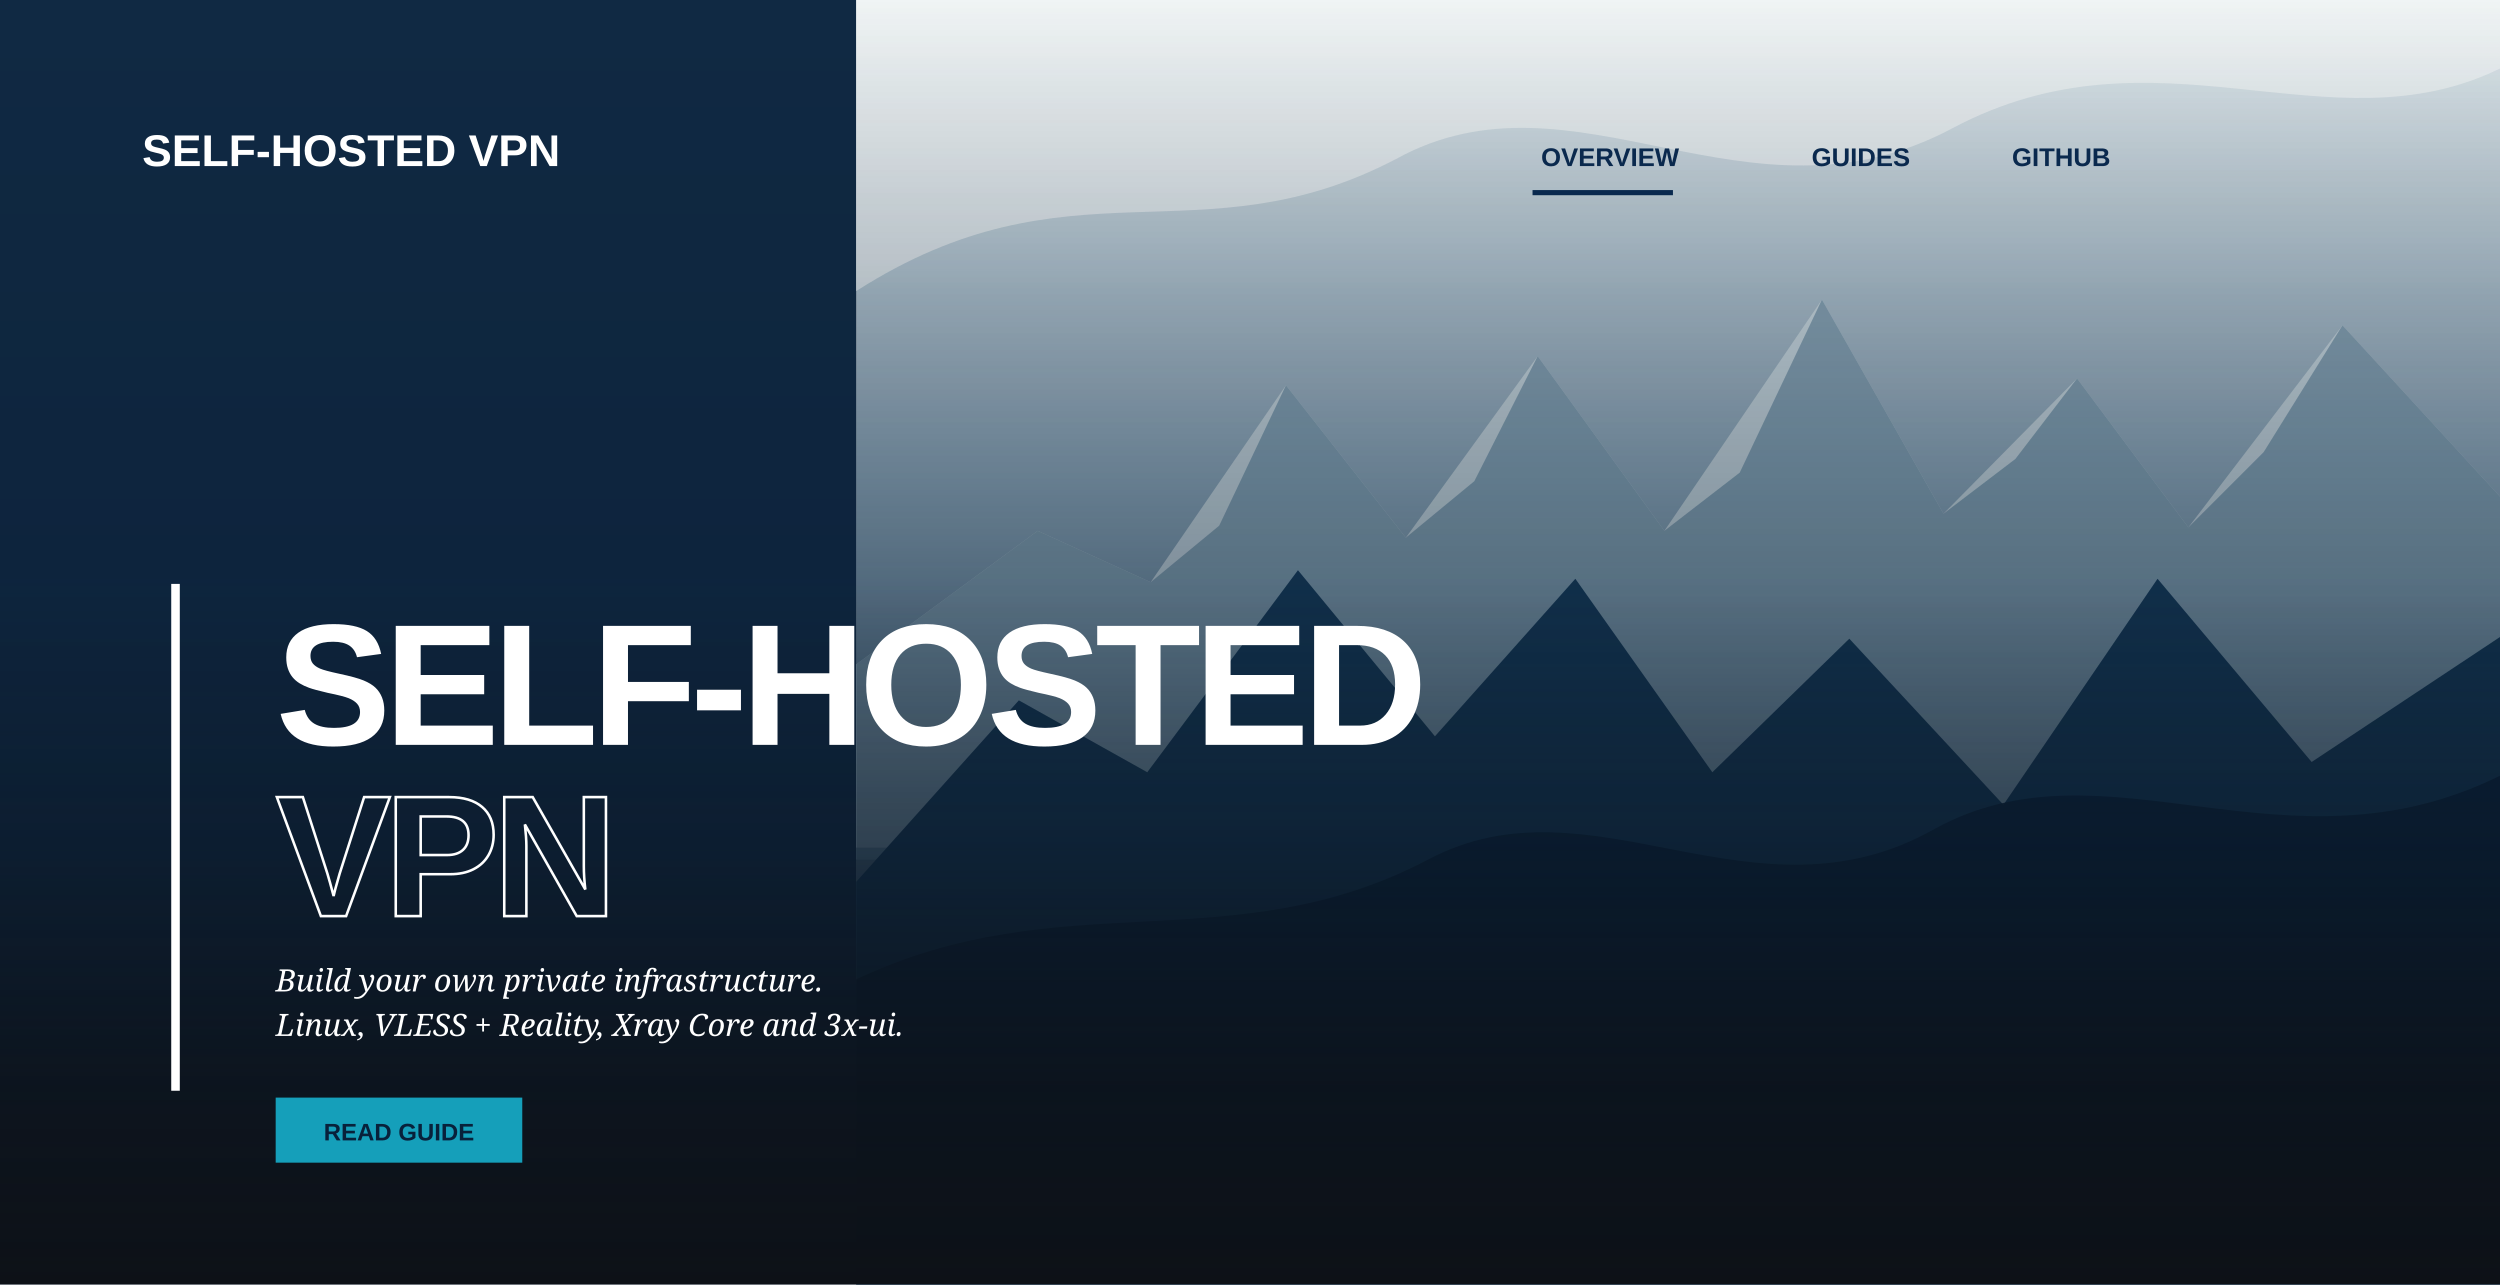
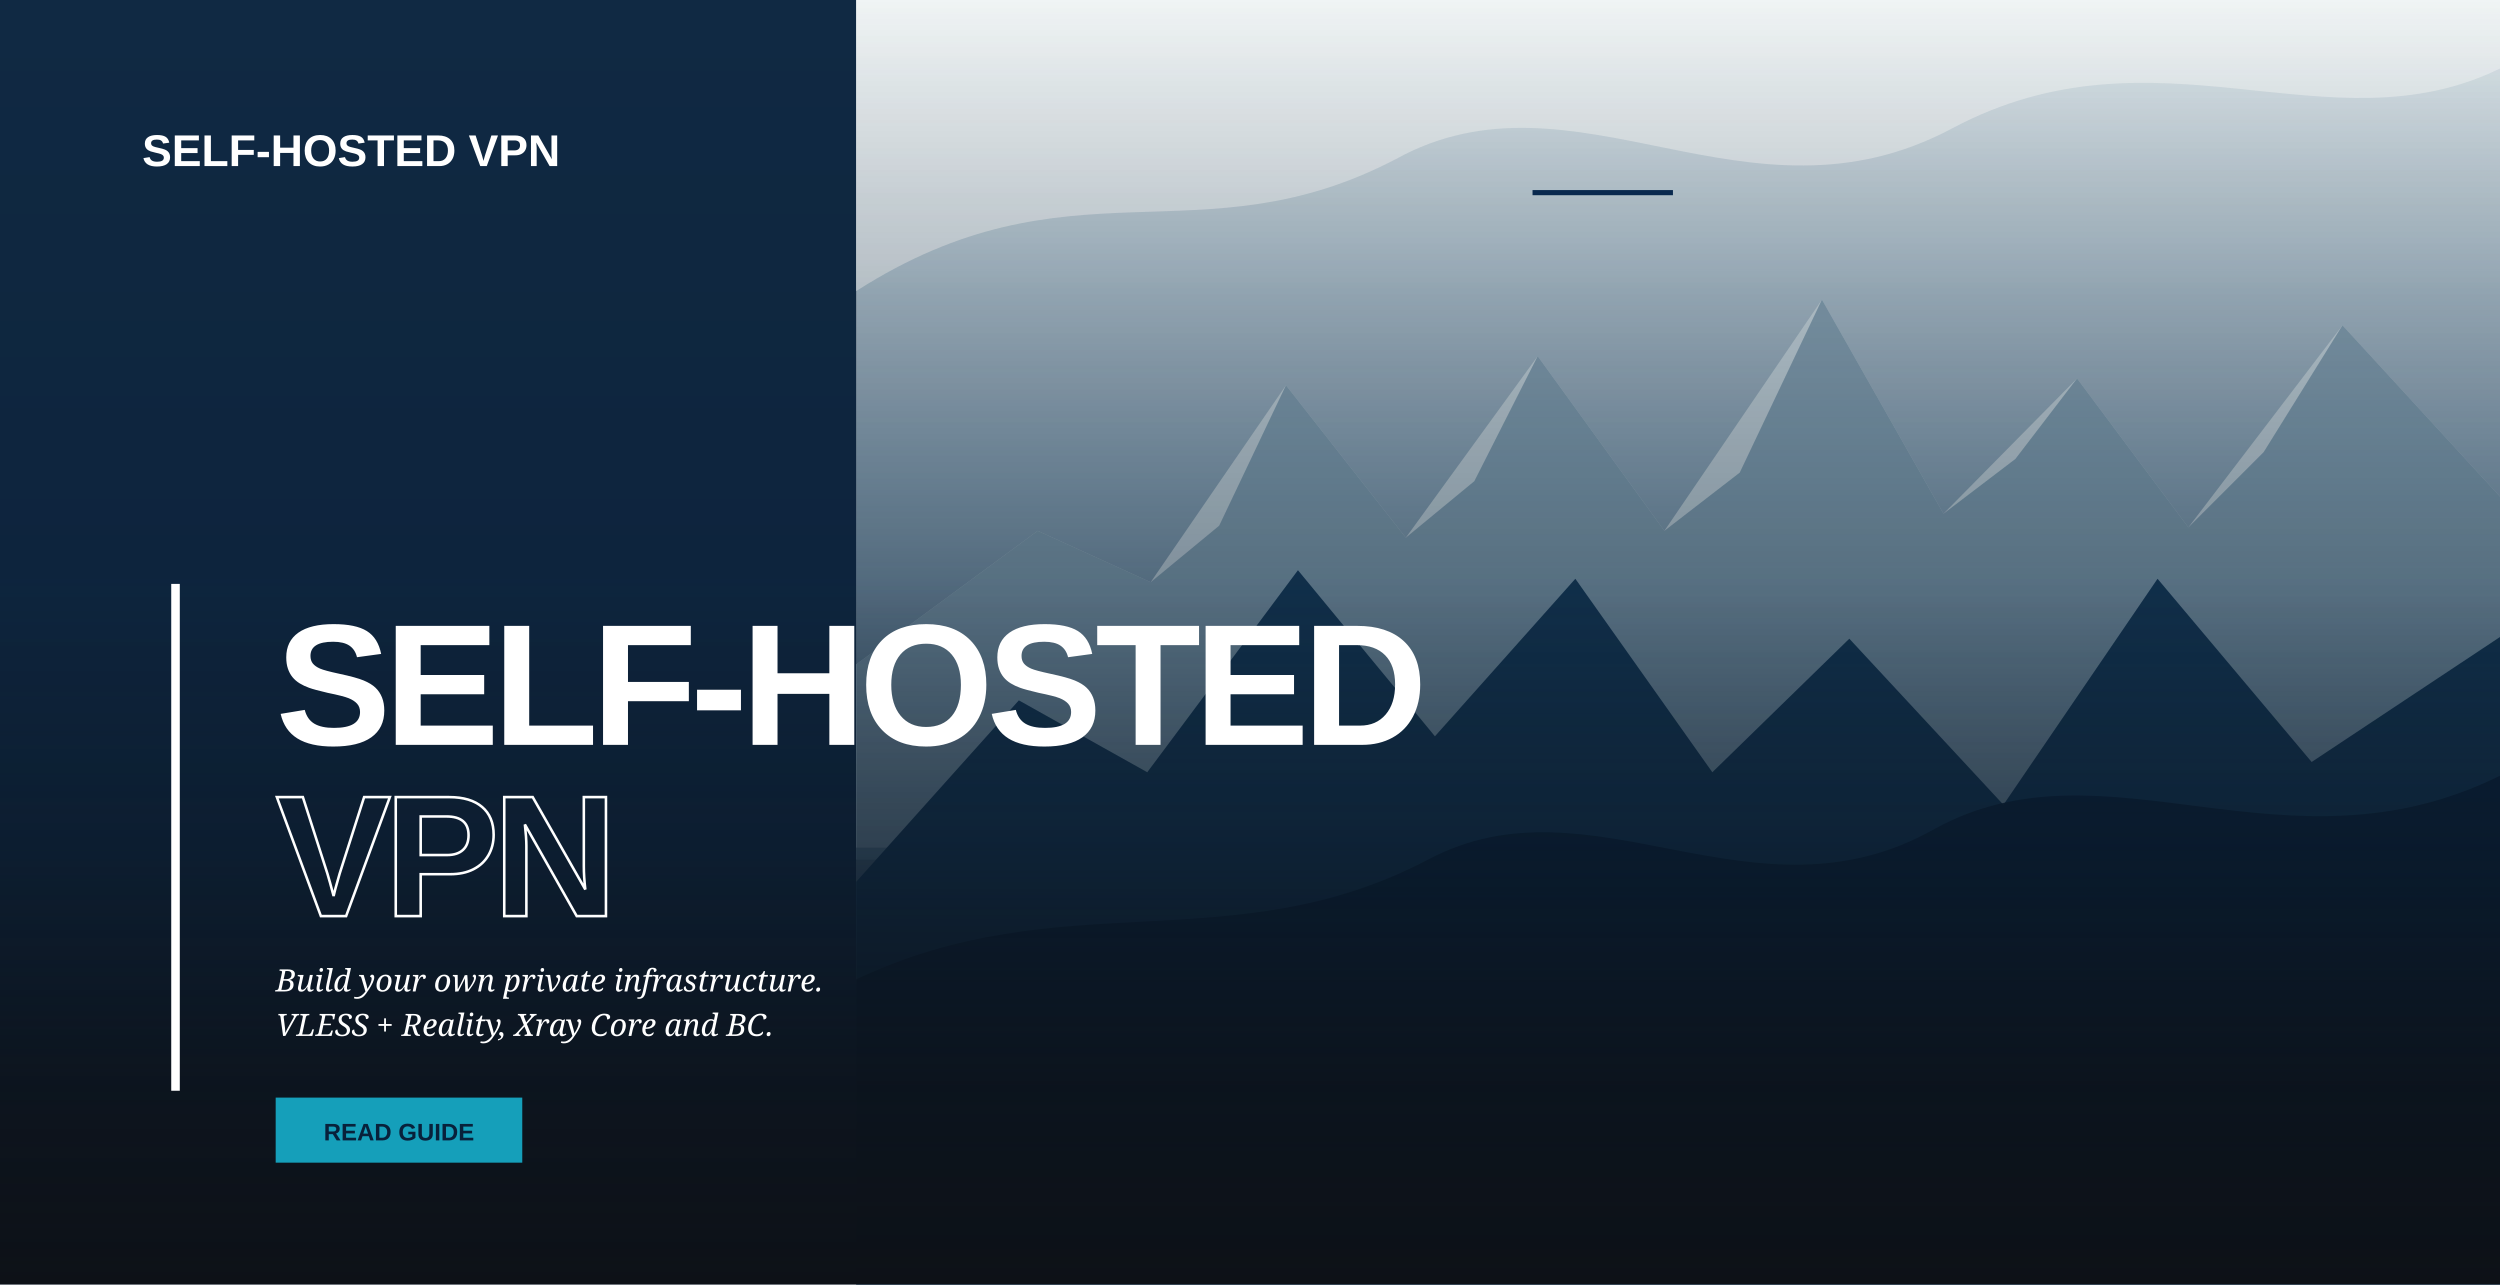
<svg xmlns="http://www.w3.org/2000/svg" viewBox="0 0 1460 750">
  <defs>
    <linearGradient id="sidebar" x1="0" y1="0" x2="0" y2="1">
      <stop offset="0%" stop-color="#102943" />
      <stop offset="100%" stop-color="#0a2038" />
    </linearGradient>
    <linearGradient id="sky" x1="0" y1="0" x2="0" y2="1">
      <stop offset="0%" stop-color="#e6edef" />
      <stop offset="42%" stop-color="#91aabb" />
      <stop offset="100%" stop-color="#0a2843" />
    </linearGradient>
    <linearGradient id="shade" x1="0" y1="0" x2="0" y2="1">
      <stop offset="0%" stop-color="#071d34" stop-opacity="0" />
      <stop offset="100%" stop-color="#071d34" stop-opacity="0.9" />
    </linearGradient>
    <linearGradient id="fadeToGitHub" x1="0" y1="0" x2="0" y2="1">
      <stop offset="0%" stop-color="#0d1117" stop-opacity="0" />
      <stop offset="45%" stop-color="#0d1117" stop-opacity="0.02" />
      <stop offset="66%" stop-color="#0d1117" stop-opacity="0.32" />
      <stop offset="84%" stop-color="#0d1117" stop-opacity="0.78" />
      <stop offset="100%" stop-color="#0d1117" stop-opacity="1" />
    </linearGradient>
  </defs>
  <rect width="1460" height="750" fill="#0d1117" />
  <rect width="500" height="750" fill="url(#sidebar)" />
  <rect x="500" width="960" height="750" fill="url(#sky)" />
  <path d="M500 170 C625 90 700 153 815 93 C920 35 1020 139 1140 75 C1260 11 1360 89 1460 40 L1460 0 L500 0 Z" fill="#f4f7f7" opacity="0.72" />
  <path d="M500 388 L606 310 L672 340 L751 225 L821 314 L898 208 L972 310 L1064 175 L1135 300 L1213 221 L1278 308 L1368 190 L1460 290 L1460 495 L500 495 Z" fill="#d7e4e8" />
  <path d="M500 388 L606 310 L672 340 L712 307 L751 225 L821 314 L861 281 L898 208 L972 310 L1016 276 L1064 175 L1135 300 L1177 268 L1213 221 L1278 308 L1322 264 L1368 190 L1460 290 L1460 502 L500 502 Z" fill="#7192a6" opacity="0.68" />
  <path d="M500 515 L595 409 L670 451 L758 333 L838 430 L920 338 L1000 451 L1080 373 L1170 470 L1260 338 L1350 445 L1460 372 L1460 750 L500 750 Z" fill="#173c5a" />
  <path d="M500 572 C620 515 720 562 834 502 C930 451 1024 544 1130 484 C1230 429 1335 515 1460 453 L1460 750 L500 750 Z" fill="#071e35" opacity="0.88" />
  <rect x="500" width="960" height="750" fill="url(#shade)" />
  <rect width="1460" height="750" fill="url(#fadeToGitHub)" />
  <text x="83" y="97" fill="#ffffff" font-family="Arial, Helvetica, sans-serif" font-size="26" font-weight="700">SELF-HOSTED VPN</text>
-   <g fill="#0a294e" font-family="Arial, Helvetica, sans-serif" font-size="15" font-weight="700">
-     <text x="900" y="97">OVERVIEW</text>
-     <text x="1058" y="97">GUIDES</text>
-     <text x="1175" y="97">GITHUB</text>
-   </g>
  <rect x="895" y="111" width="82" height="3" fill="#0a294e" />
  <rect x="100" y="341" width="5" height="296" fill="#ffffff" />
  <text x="161" y="435" fill="#ffffff" font-family="Arial, Helvetica, sans-serif" font-size="101" font-weight="800" letter-spacing="-4">SELF-HOSTED</text>
  <text x="161" y="535" fill="none" stroke="#ffffff" stroke-width="1.5" font-family="Arial, Helvetica, sans-serif" font-size="101" font-weight="800" letter-spacing="-4">VPN</text>
  <text x="161" y="579" fill="#ffffff" font-family="Georgia, serif" font-size="18" font-style="italic">Build your own private infrastructure.</text>
-   <text x="161" y="605" fill="#ffffff" font-family="Georgia, serif" font-size="18" font-style="italic">Linux, VLESS + Reality, Xray Core and 3x-ui.</text>
+   <text x="161" y="605" fill="#ffffff" font-family="Georgia, serif" font-size="18" font-style="italic"> VLESS + Reality, Xray Core and BC.</text>
  <rect x="161" y="641" width="144" height="38" fill="#159fba" />
  <text x="233" y="666" text-anchor="middle" fill="#08213b" font-family="Arial, Helvetica, sans-serif" font-size="14" font-weight="700">READ GUIDE</text>
</svg>
